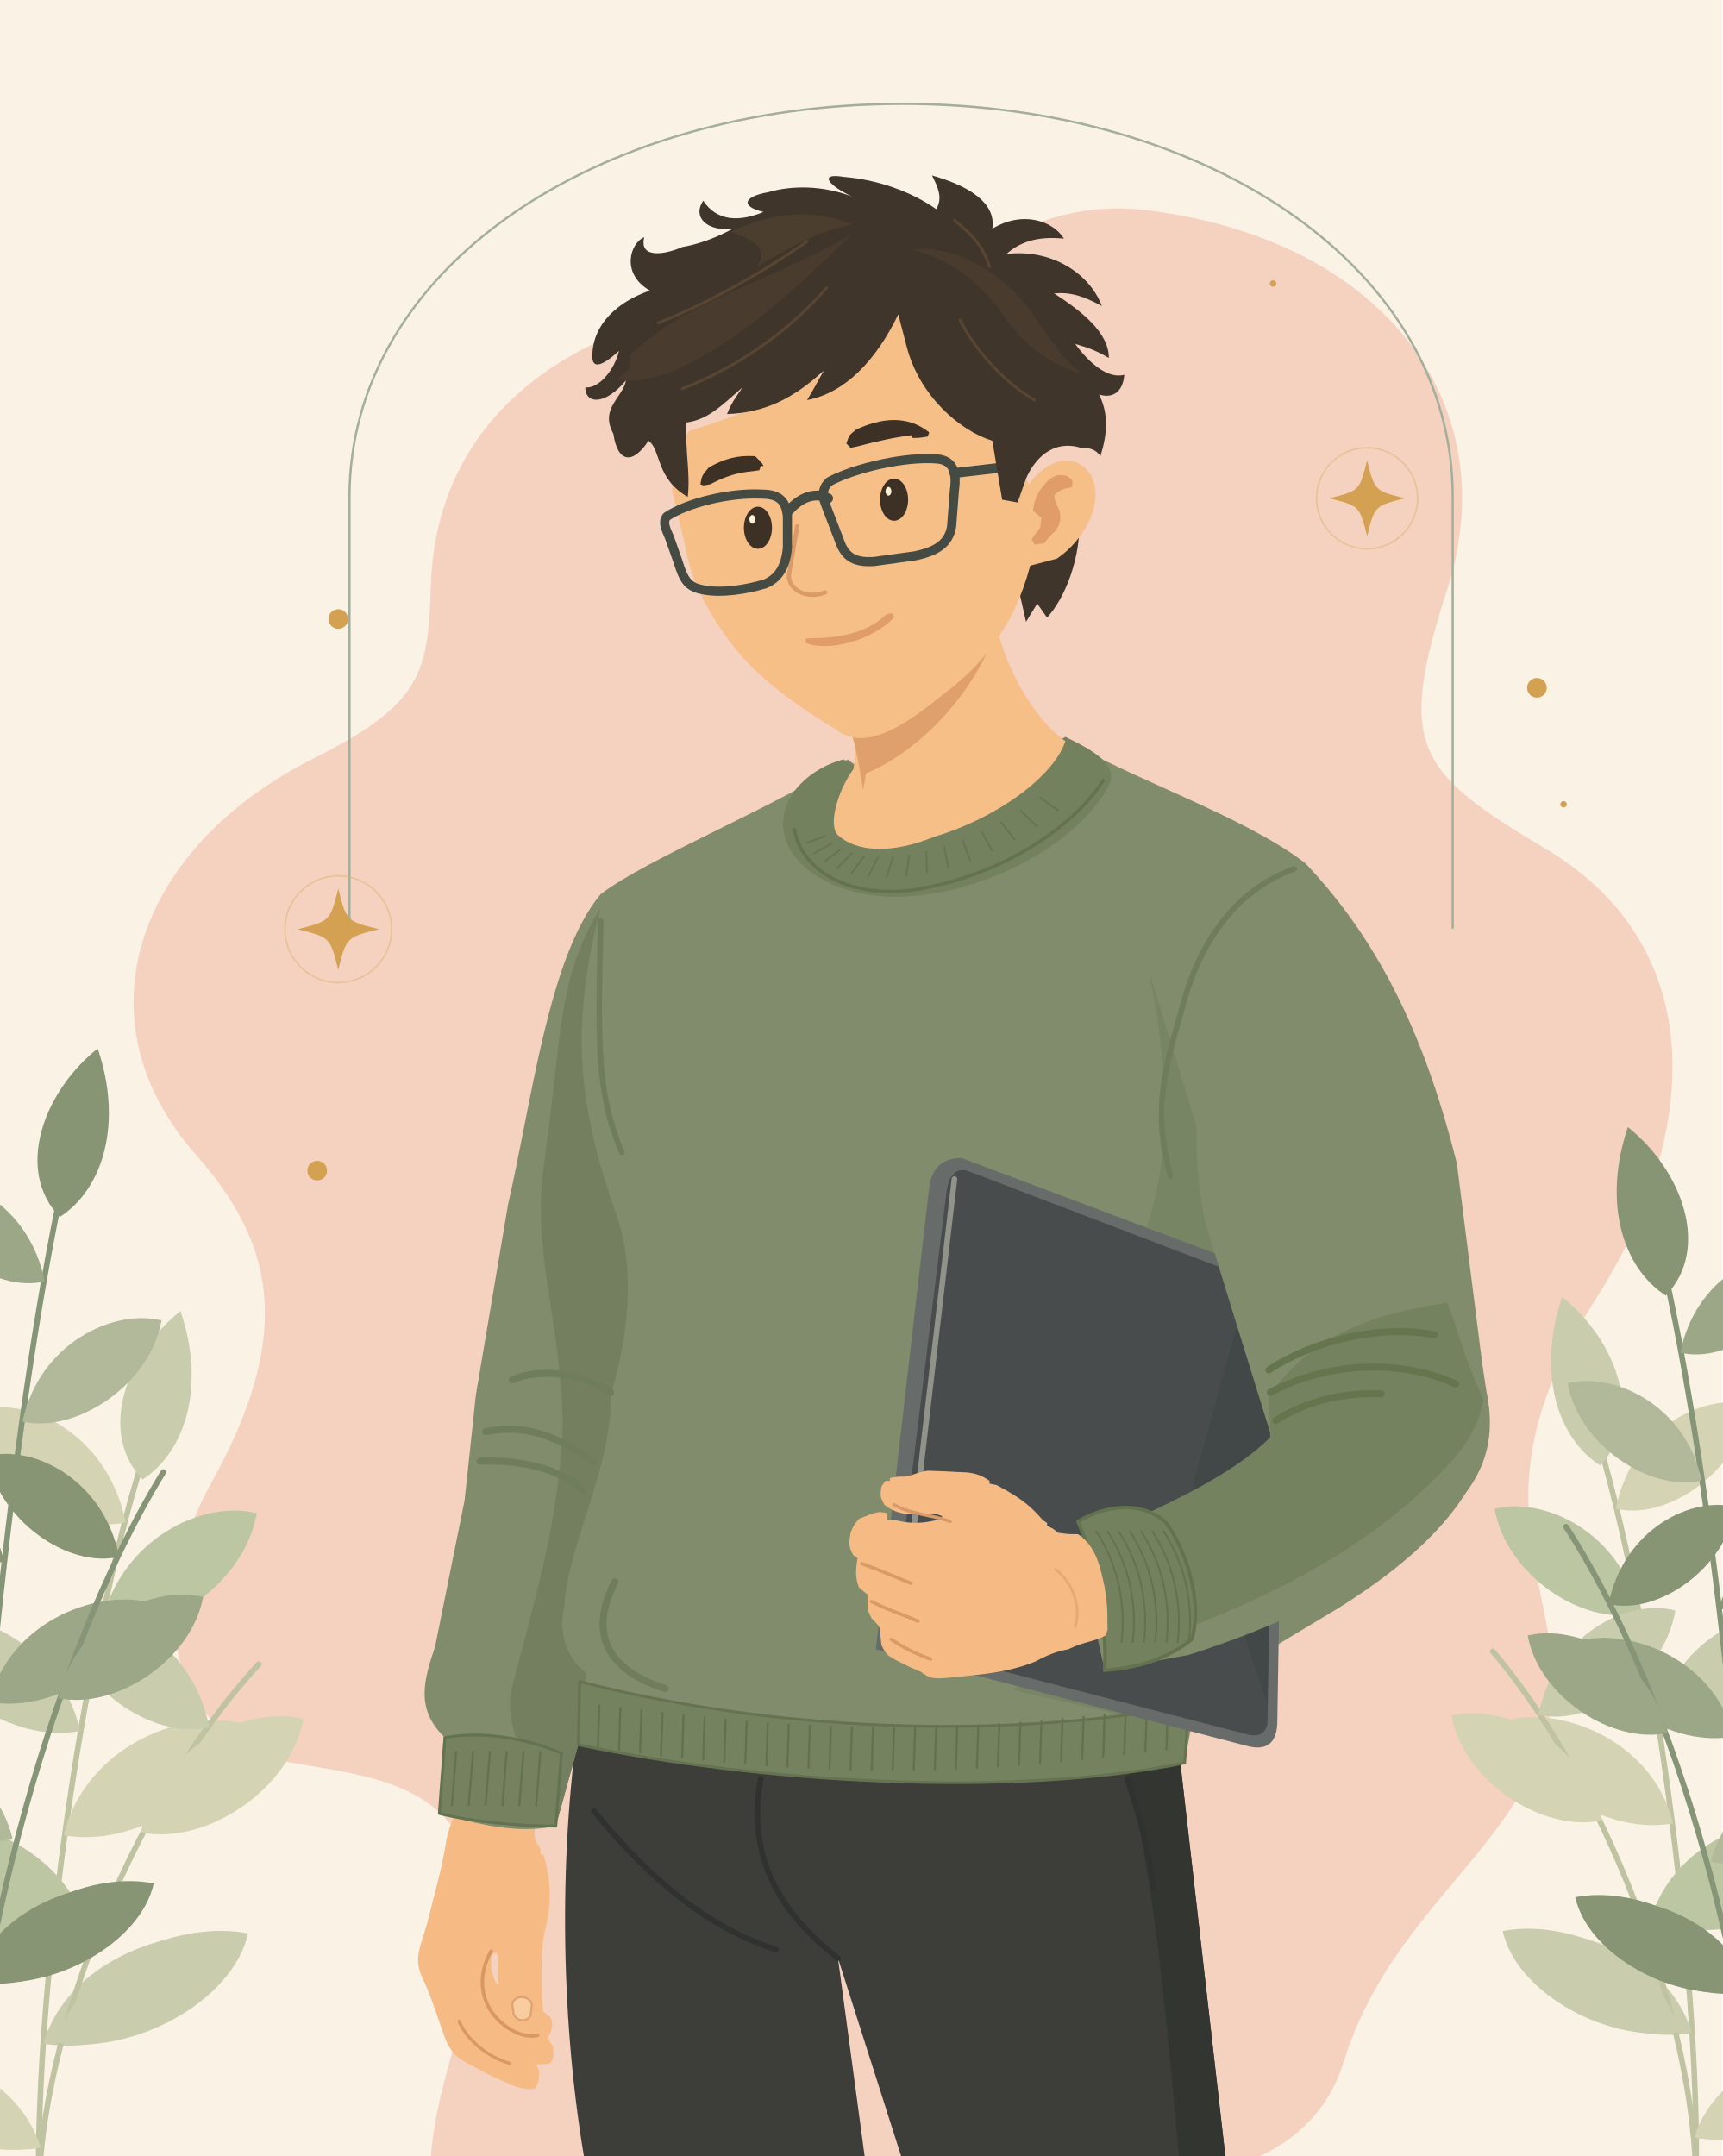
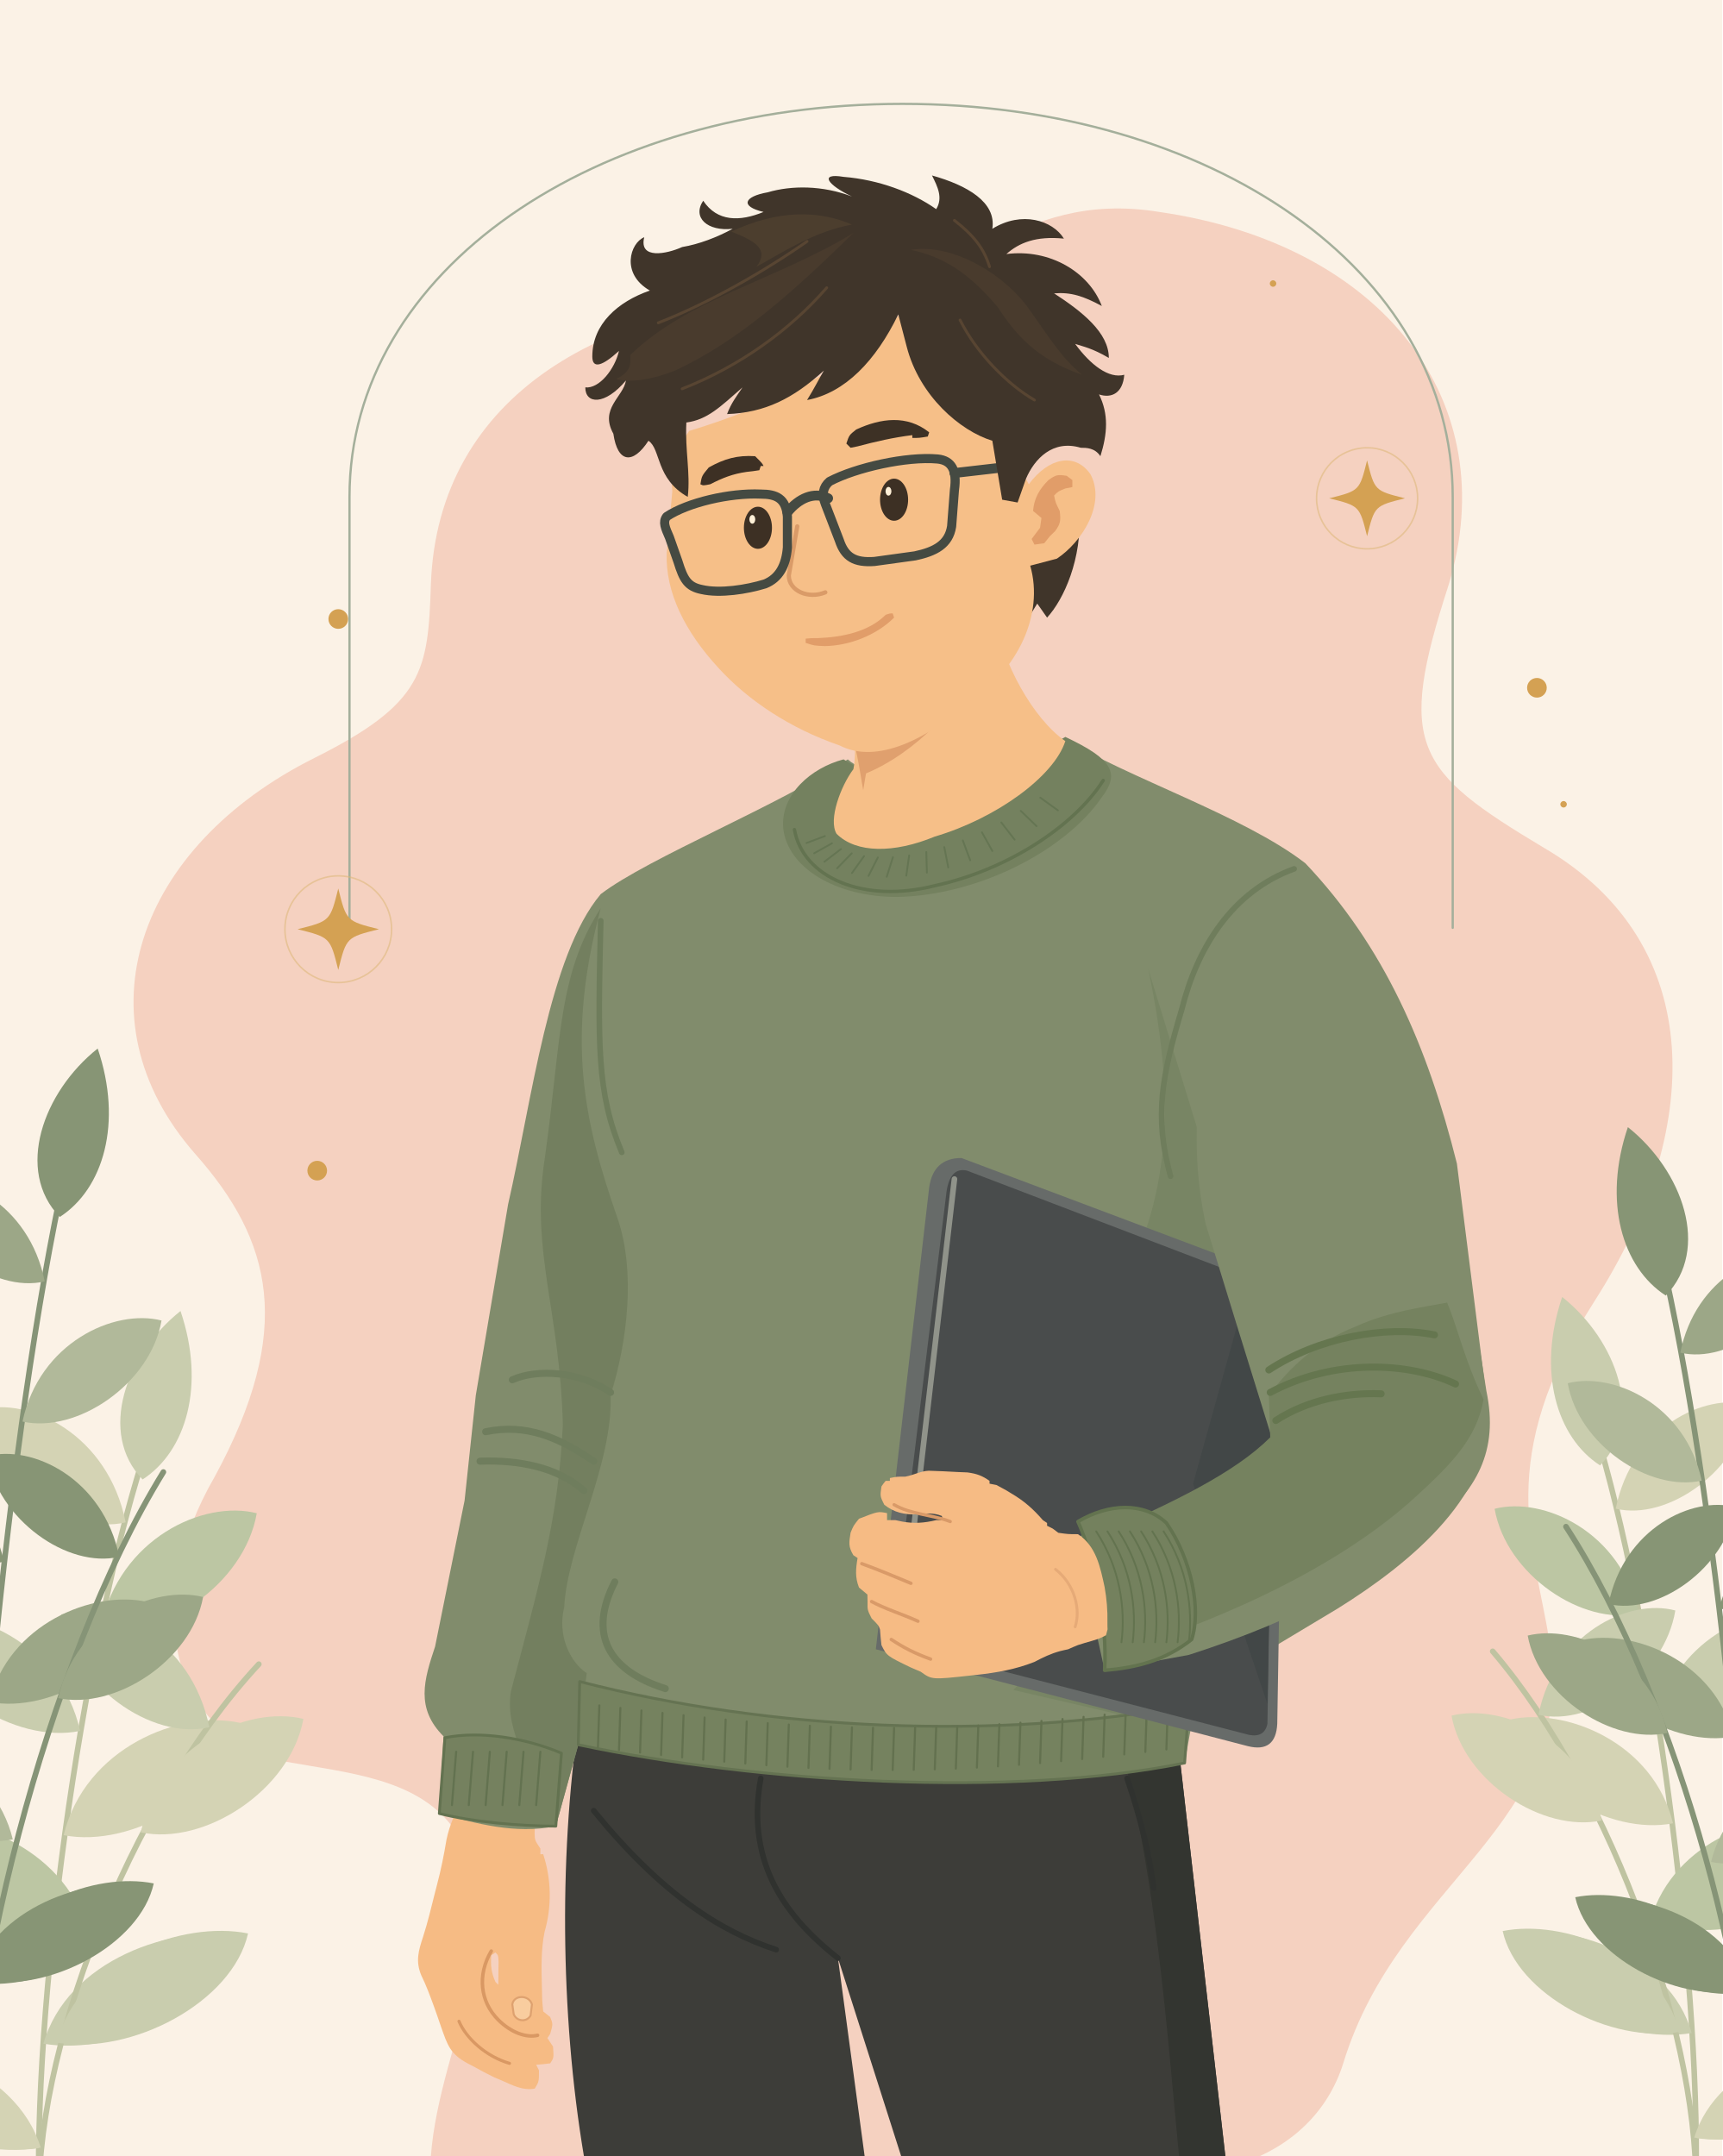
<svg xmlns="http://www.w3.org/2000/svg" width="1227" height="1536" viewBox="0 0 1227 1536" fill="none">
  <g transform="translate(0 0) rotate(0) scale(1.0 1.0) translate(0 0)" opacity="1.0">
    <path d="M0 0 L1227 0 L1227 1536 L0 1536 Z" fill="#FBF2E6" />
    <path d="M203 1255 C118 1234 102 1140 153 1052 C210 947 194 884 139 822 C54 725 98 603 224 540 C302 501 305 478 307 416 C312 281 432 213 585 211 C686 210 721 134 826 151 C985 174 1072 286 1032 417 C995 531 1008 549 1100 604 C1218 673 1213 807 1136 927 C1064 1040 1093 1100 1104 1170 C1124 1301 997 1339 957 1470 C935 1540 851 1568 761 1536 L307 1536 C313 1454 373 1362 322 1301 C296 1267 248 1263 203 1255 Z" fill="#F5D1C0" />
  </g>
  <g transform="translate(28 1560) rotate(0) scale(1.0 1.0) translate(-28 -1560)" opacity="1.0">
    <path d="M28 1575 C23 1430.0 57.44 1180.4 101.6 1040" fill="none" stroke="#BFC3A1" stroke-width="4" stroke-linecap="round" stroke-linejoin="round" />
    <path d="M28.24 1530.29 C10.49 1472.79 -69.4 1447.73 -119.7 1456.57 C-107.86 1503.01 -29.45 1539.13 28.24 1530.29 Z" fill="#D4D3B4" />
    <path d="M30.94 1456.0 C47.81 1396.35 123.72 1370.35 171.52 1379.53 C160.27 1427.7 85.77 1465.18 30.94 1456.0 Z" fill="#C9CDAE" />
    <path d="M36.65 1381.71 C20.67 1320.44 -51.27 1293.73 -96.56 1303.15 C-85.91 1352.65 -15.3 1391.14 36.65 1381.71 Z" fill="#BCC6A3" />
    <path d="M45.36 1307.43 C60.47 1245.05 128.43 1217.86 171.22 1227.46 C161.15 1277.84 94.45 1317.03 45.36 1307.43 Z" fill="#D4D3B4" />
    <path d="M57.08 1233.14 C42.86 1170.19 -21.13 1142.74 -61.42 1152.43 C-51.94 1203.28 10.87 1242.83 57.08 1233.14 Z" fill="#C9CDAE" />
    <path d="M71.8 1158.86 C85.14 1095.85 145.15 1068.38 182.94 1078.08 C174.04 1128.97 115.14 1168.55 71.8 1158.86 Z" fill="#BCC6A3" />
    <path d="M89.52 1084.57 C77.07 1022.04 21.03 994.78 -14.25 1004.4 C-5.95 1054.91 49.05 1094.19 89.52 1084.57 Z" fill="#D4D3B4" />
    <path d="M28 1575 C23 1466.4 90.56 1286.69 184.4 1185.6" fill="none" stroke="#BFC3A1" stroke-width="4" stroke-linecap="round" stroke-linejoin="round" />
    <path d="M29.0 1530.05 C11.39 1472.17 -67.86 1446.94 -117.76 1455.85 C-106.02 1502.59 -28.23 1538.95 29.0 1530.05 Z" fill="#D4D3B4" />
    <path d="M40.26 1455.17 C56.64 1394.54 130.32 1368.12 176.72 1377.44 C165.8 1426.41 93.48 1464.49 40.26 1455.17 Z" fill="#C9CDAE" />
    <path d="M64.03 1380.29 C48.9 1317.94 -19.22 1290.77 -62.12 1300.36 C-52.02 1350.71 14.84 1389.88 64.03 1380.29 Z" fill="#BCC6A3" />
    <path d="M100.32 1305.41 C114.22 1242.37 176.78 1214.9 216.17 1224.59 C206.9 1275.51 145.5 1315.11 100.32 1305.41 Z" fill="#D4D3B4" />
    <path d="M149.12 1230.53 C136.45 1167.83 79.46 1140.5 43.57 1150.15 C52.02 1200.79 107.95 1240.17 149.12 1230.53 Z" fill="#C9CDAE" />
  </g>
  <g transform="translate(101.6 1054) rotate(0) scale(1.0 1.0) translate(-101.6 -1054)" opacity="1.0">
    <path d="M101.6 1054 C69.6 1021 89.6 965 128.6 934 C146.6 987 132.6 1034 101.6 1054 Z" fill="#C9CDAE" />
  </g>
  <g transform="translate(1208 1553) rotate(0) scale(1.0 1.0) translate(-1208 -1553)" opacity="1.0">
    <path d="M1208 1568 C1213 1422.25 1180.8 1171.21 1140.0 1030" fill="none" stroke="#BFC3A1" stroke-width="4" stroke-linecap="round" stroke-linejoin="round" />
    <path d="M1207.78 1523.11 C1224.18 1469.99 1297.99 1446.84 1344.46 1455.01 C1333.52 1497.92 1261.08 1531.29 1207.78 1523.11 Z" fill="#D4D3B4" />
    <path d="M1205.28 1448.4 C1189.69 1393.29 1119.56 1369.27 1075.4 1377.75 C1085.79 1422.26 1154.63 1456.88 1205.28 1448.4 Z" fill="#C9CDAE" />
    <path d="M1200.01 1373.69 C1214.78 1317.07 1281.24 1292.39 1323.09 1301.1 C1313.24 1346.83 1248.01 1382.4 1200.01 1373.69 Z" fill="#BCC6A3" />
    <path d="M1191.96 1298.97 C1178.0 1241.34 1115.21 1216.22 1075.68 1225.08 C1084.98 1271.63 1146.61 1307.84 1191.96 1298.97 Z" fill="#D4D3B4" />
    <path d="M1181.13 1224.26 C1194.27 1166.09 1253.39 1140.74 1290.61 1149.69 C1281.85 1196.67 1223.83 1233.21 1181.13 1224.26 Z" fill="#C9CDAE" />
    <path d="M1167.53 1149.54 C1155.21 1091.33 1099.76 1065.95 1064.85 1074.91 C1073.07 1121.93 1127.49 1158.5 1167.53 1149.54 Z" fill="#BCC6A3" />
    <path d="M1151.16 1074.83 C1162.66 1017.05 1214.44 991.87 1247.04 1000.75 C1239.37 1047.42 1188.55 1083.72 1151.16 1074.83 Z" fill="#D4D3B4" />
    <path d="M1208 1568 C1213 1458.86 1150.2 1278.11 1063.5 1176.44" fill="none" stroke="#BFC3A1" stroke-width="4" stroke-linecap="round" stroke-linejoin="round" />
    <path d="M1207.08 1522.88 C1223.35 1469.4 1296.57 1446.09 1342.67 1454.32 C1331.82 1497.51 1259.96 1531.1 1207.08 1522.88 Z" fill="#D4D3B4" />
    <path d="M1196.67 1447.56 C1181.54 1391.55 1113.46 1367.14 1070.6 1375.75 C1080.68 1420.99 1147.5 1456.18 1196.67 1447.56 Z" fill="#C9CDAE" />
    <path d="M1174.71 1372.25 C1188.69 1314.65 1251.63 1289.54 1291.26 1298.4 C1281.94 1344.93 1220.16 1381.11 1174.71 1372.25 Z" fill="#BCC6A3" />
    <path d="M1141.18 1296.94 C1128.34 1238.7 1070.54 1213.31 1034.15 1222.27 C1042.71 1269.31 1099.44 1305.9 1141.18 1296.94 Z" fill="#D4D3B4" />
    <path d="M1096.1 1221.63 C1107.8 1163.7 1160.46 1138.45 1193.61 1147.36 C1185.81 1194.15 1134.13 1230.54 1096.1 1221.63 Z" fill="#C9CDAE" />
  </g>
  <g transform="translate(1140.0 1044) rotate(0) scale(1.0 1.0) translate(-1140.0 -1044)" opacity="1.0">
    <path d="M1140.0 1044 C1172.0 1011 1152.0 955 1113.0 924 C1095.0 977 1109.0 1024 1140.0 1044 Z" fill="#C9CDAE" />
  </g>
  <g transform="translate(0 0) rotate(0) scale(1.0 1.0) translate(0 0)" opacity="1.0">
    <path d="M414 1215 C536 1234 711 1249 839 1239 L873 1536 L642 1536 L597 1395 L616 1536 L416 1536 C399 1435 398 1315 414 1215 Z" fill="#3D3D39" />
    <path d="M799 1245 L839 1239 L873 1536 L840 1536 C831 1442 824 1342 799 1245 Z" fill="#333530" />
    <path d="M423 1290 C471 1349 513 1376 553 1389 M542 1267 C532 1323 555 1362 597 1395 M803 1267 C812 1293 819 1321 822 1345" fill="none" stroke="#30322F" stroke-width="4" stroke-linecap="round" stroke-linejoin="round" />
    <path d="M378 1298 C379 1299 380 1300 381 1301 C381 1302.6 381 1304.2 380.9 1305.8 C381 1311 381 1311 385 1317 C385 1318.3 385 1319.6 385 1321 C385.7 1321 386.3 1321 387 1321 C392.9 1338.8 393.2 1358.3 388 1376.3 C385.3 1389.3 385.8 1403.1 386.1 1416.3 C386.1 1417.1 386.1 1417.1 386.2 1421 C386.2 1425 386.6 1429 387 1433 C388.7 1434.3 390.3 1435.6 392 1437 C394 1442 394 1442 392 1449 C391.3 1450 390.7 1451 390 1452 C390.7 1453 390.7 1453 394 1458 C394.6 1466 394.6 1466 392 1470 C388.7 1470.4 385.3 1470.8 382 1471 C382.7 1472.3 383.3 1473.6 384 1475 C384 1483 384 1483 381 1488 C372.3 1489.6 364.8 1485.4 357 1482 C355.4 1481.3 353.9 1480.7 352.2 1480 C347 1477.5 342 1474.8 337 1472 C335.8 1471.4 334.6 1470.7 333.3 1470.1 C320.6 1463.3 318.8 1456.9 314.1 1443.6 C313.2 1441 312.4 1438.5 311.5 1436 C310.7 1433.7 309.8 1431.4 309 1429 C306.3 1421.6 303.6 1414.3 300.1 1407.2 C296 1397.2 298.1 1389.9 301.4 1379.9 C304.8 1369.4 307.3 1358.7 310 1348 C310.5 1346.2 310.9 1344.4 311.4 1342.6 C314.2 1332 316.3 1321.5 318.1 1310.7 C319.2 1305.2 320.9 1300.2 323 1295 C339.8 1289.6 361.6 1292.6 378 1298 Z M353 1391 C352 1391.7 351 1392.3 350 1393 C349.5 1400.1 350 1405.5 353 1412 C353.7 1412.7 354.3 1413.3 355 1414 C355.1 1410.5 355.1 1407.1 355.1 1403.6 C355.1 1401.7 355.2 1399.8 355.2 1397.8 C355 1393 355 1393 353 1391 Z " fill="#F6BB84" />
    <path d="M350 1390 C340 1407 342 1426 355 1439 C364 1448 375 1452 383 1450" fill="none" stroke="#D99863" stroke-width="2.5" stroke-linecap="round" stroke-linejoin="round" />
    <path d="M365 1428 C366 1421 377 1421 379 1428 L378 1436 C375 1441 368 1440 366 1435 Z" fill="#F9CD9F" stroke="#DEA16F" stroke-width="1.4" stroke-linecap="round" stroke-linejoin="round" />
    <path d="M327 1440 C332 1452 346 1465 363 1470" fill="none" stroke="#D99863" stroke-width="2.2" stroke-linecap="round" stroke-linejoin="round" />
    <path d="M604 541 C626 561 706 558 758 526 C803 554 886 581 930 615 C986 674 1017 745 1038 829 L1060 1003 C1066 1063 1006 1113 953 1146 L853 1206 L844 1256 C724 1281 538 1270 412 1243 L396 1301 C367 1307 339 1299 313 1292 L316 1237 C296 1217 302 1197 310 1173 L331 1069 L339 994 L362 858 C379 784 391 681 428 637 C462 611 557 573 604 541 Z" fill="#818C6C" />
    <path d="M428 647 C403 741 416 799 440 868 C453 906 447 956 435 994 C437 1043 404 1102 402 1145 C397 1165 406 1184 418 1192 L412 1243 L396 1301 L374 1299 C383 1252 359 1238 364 1205 C384 1129 398 1082 401 1015 C399 934 378 892 388 826 C400 742 397 695 428 647 Z" fill="#737F5F" />
    <path d="M818 690 C837 780 832 838 811 891 C797 938 808 1012 795 1081 C781 1147 746 1178 722 1204 L839 1231 L867 1139 L892 931 Z" fill="#788564" />
    <path d="M922 619 C878 635 853 675 842 719 C828 766 822 795 834 838 M428 656 C426 744 425 778 443 821" fill="none" stroke="#6F7D5C" stroke-width="4" stroke-linecap="round" stroke-linejoin="round" />
    <path d="M346 1020 C375 1014 398 1024 423 1041 M342 1041 C369 1040 397 1045 416 1062 M365 983 C383 975 413 977 435 992 M438 1127 C419 1164 433 1190 474 1203" fill="none" stroke="#6F7D5D" stroke-width="5" stroke-linecap="round" stroke-linejoin="round" />
    <path d="M413 1198 C549 1233 710 1240 847 1215 L844 1256 C721 1281 540 1270 412 1243 Z" fill="#75825F" stroke="#657352" stroke-width="2" stroke-linecap="round" stroke-linejoin="round" />
    <path d="M427 1215.0 L426 1245.0" fill="none" stroke="#63714F" stroke-width="1.5" stroke-linecap="round" stroke-linejoin="round" />
    <path d="M442 1216.81 L441 1246.81" fill="none" stroke="#63714F" stroke-width="1.5" stroke-linecap="round" stroke-linejoin="round" />
    <path d="M457 1218.59 L456 1248.59" fill="none" stroke="#63714F" stroke-width="1.5" stroke-linecap="round" stroke-linejoin="round" />
    <path d="M472 1220.33 L471 1250.33" fill="none" stroke="#63714F" stroke-width="1.5" stroke-linecap="round" stroke-linejoin="round" />
    <path d="M487 1222.0 L486 1252.0" fill="none" stroke="#63714F" stroke-width="1.5" stroke-linecap="round" stroke-linejoin="round" />
    <path d="M502 1223.59 L501 1253.59" fill="none" stroke="#63714F" stroke-width="1.5" stroke-linecap="round" stroke-linejoin="round" />
    <path d="M517 1225.06 L516 1255.06" fill="none" stroke="#63714F" stroke-width="1.5" stroke-linecap="round" stroke-linejoin="round" />
    <path d="M532 1226.4 L531 1256.4" fill="none" stroke="#63714F" stroke-width="1.5" stroke-linecap="round" stroke-linejoin="round" />
    <path d="M547 1227.59 L546 1257.59" fill="none" stroke="#63714F" stroke-width="1.5" stroke-linecap="round" stroke-linejoin="round" />
    <path d="M562 1228.63 L561 1258.63" fill="none" stroke="#63714F" stroke-width="1.5" stroke-linecap="round" stroke-linejoin="round" />
    <path d="M577 1229.49 L576 1259.49" fill="none" stroke="#63714F" stroke-width="1.5" stroke-linecap="round" stroke-linejoin="round" />
    <path d="M592 1230.16 L591 1260.16" fill="none" stroke="#63714F" stroke-width="1.5" stroke-linecap="round" stroke-linejoin="round" />
    <path d="M607 1230.64 L606 1260.64" fill="none" stroke="#63714F" stroke-width="1.5" stroke-linecap="round" stroke-linejoin="round" />
    <path d="M622 1230.92 L621 1260.92" fill="none" stroke="#63714F" stroke-width="1.5" stroke-linecap="round" stroke-linejoin="round" />
    <path d="M637 1231.0 L636 1261.0" fill="none" stroke="#63714F" stroke-width="1.5" stroke-linecap="round" stroke-linejoin="round" />
    <path d="M652 1230.87 L651 1260.87" fill="none" stroke="#63714F" stroke-width="1.5" stroke-linecap="round" stroke-linejoin="round" />
    <path d="M667 1230.54 L666 1260.54" fill="none" stroke="#63714F" stroke-width="1.5" stroke-linecap="round" stroke-linejoin="round" />
    <path d="M682 1230.0 L681 1260.0" fill="none" stroke="#63714F" stroke-width="1.5" stroke-linecap="round" stroke-linejoin="round" />
    <path d="M697 1229.28 L696 1259.28" fill="none" stroke="#63714F" stroke-width="1.5" stroke-linecap="round" stroke-linejoin="round" />
    <path d="M712 1228.37 L711 1258.37" fill="none" stroke="#63714F" stroke-width="1.5" stroke-linecap="round" stroke-linejoin="round" />
    <path d="M727 1227.29 L726 1257.29" fill="none" stroke="#63714F" stroke-width="1.5" stroke-linecap="round" stroke-linejoin="round" />
    <path d="M742 1226.05 L741 1256.05" fill="none" stroke="#63714F" stroke-width="1.5" stroke-linecap="round" stroke-linejoin="round" />
    <path d="M757 1224.68 L756 1254.68" fill="none" stroke="#63714F" stroke-width="1.5" stroke-linecap="round" stroke-linejoin="round" />
    <path d="M772 1223.17 L771 1253.17" fill="none" stroke="#63714F" stroke-width="1.5" stroke-linecap="round" stroke-linejoin="round" />
    <path d="M787 1221.57 L786 1251.57" fill="none" stroke="#63714F" stroke-width="1.5" stroke-linecap="round" stroke-linejoin="round" />
    <path d="M802 1219.88 L801 1249.88" fill="none" stroke="#63714F" stroke-width="1.5" stroke-linecap="round" stroke-linejoin="round" />
    <path d="M817 1218.12 L816 1248.12" fill="none" stroke="#63714F" stroke-width="1.5" stroke-linecap="round" stroke-linejoin="round" />
    <path d="M832 1216.33 L831 1246.33" fill="none" stroke="#63714F" stroke-width="1.5" stroke-linecap="round" stroke-linejoin="round" />
    <path d="M317 1238 C342 1233 374 1238 400 1249 L396 1301 C370 1301 337 1298 313 1292 Z" fill="#75815F" stroke="#637250" stroke-width="2" stroke-linecap="round" stroke-linejoin="round" />
    <path d="M325 1248 L322 1286" fill="none" stroke="#637250" stroke-width="1.5" stroke-linecap="round" stroke-linejoin="round" />
    <path d="M337 1248 L334 1286" fill="none" stroke="#637250" stroke-width="1.5" stroke-linecap="round" stroke-linejoin="round" />
    <path d="M349 1248 L346 1286" fill="none" stroke="#637250" stroke-width="1.5" stroke-linecap="round" stroke-linejoin="round" />
    <path d="M361 1248 L358 1286" fill="none" stroke="#637250" stroke-width="1.5" stroke-linecap="round" stroke-linejoin="round" />
    <path d="M373 1248 L370 1286" fill="none" stroke="#637250" stroke-width="1.5" stroke-linecap="round" stroke-linejoin="round" />
    <path d="M385 1248 L382 1286" fill="none" stroke="#637250" stroke-width="1.5" stroke-linecap="round" stroke-linejoin="round" />
    <path d="M601 541 C578 547 556 566 558 590 C561 618 595 639 639 639 C697 638 759 606 785 568 C798 551 793 541 759 525 C719 549 647 571 601 541 Z" fill="#74815F" />
    <path d="M566 591 C572 625 615 644 666 631 C717 620 765 589 786 556" fill="none" stroke="#637350" stroke-width="2.4" stroke-linecap="round" stroke-linejoin="round" />
    <path d="M587.72 595.65 L574.59 600.58" fill="none" stroke="#657553" stroke-width="1.3" stroke-linecap="round" stroke-linejoin="round" />
    <path d="M592.74 600.78 L580.05 607.89" fill="none" stroke="#657553" stroke-width="1.3" stroke-linecap="round" stroke-linejoin="round" />
    <path d="M599.13 604.89 L587.38 613.91" fill="none" stroke="#657553" stroke-width="1.3" stroke-linecap="round" stroke-linejoin="round" />
    <path d="M606.79 607.95 L596.41 618.62" fill="none" stroke="#657553" stroke-width="1.3" stroke-linecap="round" stroke-linejoin="round" />
    <path d="M615.6 609.94 L606.95 621.98" fill="none" stroke="#657553" stroke-width="1.3" stroke-linecap="round" stroke-linejoin="round" />
    <path d="M625.43 610.86 L618.8 623.99" fill="none" stroke="#657553" stroke-width="1.3" stroke-linecap="round" stroke-linejoin="round" />
    <path d="M636.18 610.69 L631.77 624.62" fill="none" stroke="#657553" stroke-width="1.3" stroke-linecap="round" stroke-linejoin="round" />
    <path d="M647.73 609.42 L645.7 623.84" fill="none" stroke="#657553" stroke-width="1.3" stroke-linecap="round" stroke-linejoin="round" />
    <path d="M659.95 607.02 L660.37 621.65" fill="none" stroke="#657553" stroke-width="1.3" stroke-linecap="round" stroke-linejoin="round" />
    <path d="M672.75 603.49 L675.61 618.0" fill="none" stroke="#657553" stroke-width="1.3" stroke-linecap="round" stroke-linejoin="round" />
    <path d="M685.99 598.81 L691.23 612.89" fill="none" stroke="#657553" stroke-width="1.3" stroke-linecap="round" stroke-linejoin="round" />
    <path d="M699.57 592.96 L707.04 606.29" fill="none" stroke="#657553" stroke-width="1.3" stroke-linecap="round" stroke-linejoin="round" />
    <path d="M713.37 585.93 L722.86 598.18" fill="none" stroke="#657553" stroke-width="1.3" stroke-linecap="round" stroke-linejoin="round" />
    <path d="M727.26 577.7 L738.49 588.54" fill="none" stroke="#657553" stroke-width="1.3" stroke-linecap="round" stroke-linejoin="round" />
    <path d="M741.15 568.27 L753.75 577.34" fill="none" stroke="#657553" stroke-width="1.3" stroke-linecap="round" stroke-linejoin="round" />
    <path d="M685 825 L903 907 Q916 911 915 926 L910 1228 Q909 1249 889 1244 L624 1175 L662 846 Q665 825 685 825 Z" fill="#676B69" />
    <path d="M689 834 L901 915 Q909 918 908 931 L903 1228 Q901 1238 890 1236 L635 1170 L674 852 Q676 831 689 834 Z" fill="#494C4C" />
    <path d="M889 917 L850 1057 L903 1214 L908 931 Z" fill="#424747" />
    <path d="M680 840 L642 1166" fill="none" stroke="#90938A" stroke-width="4" stroke-linecap="round" stroke-linejoin="round" />
    <path d="M925 623 C984 674 1010 751 1035 838 L1059 991 C1068 1034 1052 1062 1019 1089 C979 1123 928 1153 847 1179 L787 1190 L766 1095 C822 1083 864 1063 906 1024 C887 963 874 921 859 872 C848 822 851 764 869 706 C883 663 902 636 925 623 Z" fill="#818C6C" />
    <path d="M1031 928 C1016 931 990 934 966 945 C938 956 919 974 904 994 L905 1024 C880 1049 837 1070 782 1094 L797 1177 C882 1150 959 1112 1009 1066 C1034 1043 1052 1025 1057 997 C1043 968 1039 947 1031 928 Z" fill="#75825F" />
    <path d="M904 976 C939 953 987 944 1022 951 M905 992 C950 968 1003 970 1037 986 M909 1012 C932 997 960 992 984 993" fill="none" stroke="#65764F" stroke-width="5" stroke-linecap="round" stroke-linejoin="round" />
    <path d="M768 1084 C790 1071 815 1070 831 1085 C849 1111 856 1147 849 1168 C830 1183 810 1188 787 1190 C789 1154 780 1111 768 1084 Z" fill="#74815E" stroke="#63734F" stroke-width="2.5" stroke-linecap="round" stroke-linejoin="round" />
    <path d="M781 1091 C798 1117 802 1146 799 1170" fill="none" stroke="#63734F" stroke-width="1.3" stroke-linecap="round" stroke-linejoin="round" />
    <path d="M789 1091 C806 1117 810 1146 807 1170" fill="none" stroke="#63734F" stroke-width="1.3" stroke-linecap="round" stroke-linejoin="round" />
    <path d="M797 1091 C814 1117 818 1146 815 1170" fill="none" stroke="#63734F" stroke-width="1.3" stroke-linecap="round" stroke-linejoin="round" />
    <path d="M805 1091 C822 1117 826 1146 823 1170" fill="none" stroke="#63734F" stroke-width="1.3" stroke-linecap="round" stroke-linejoin="round" />
    <path d="M813 1091 C830 1117 834 1146 831 1170" fill="none" stroke="#63734F" stroke-width="1.3" stroke-linecap="round" stroke-linejoin="round" />
    <path d="M821 1091 C838 1117 842 1146 839 1170" fill="none" stroke="#63734F" stroke-width="1.3" stroke-linecap="round" stroke-linejoin="round" />
    <path d="M829 1091 C846 1117 850 1146 847 1170" fill="none" stroke="#63734F" stroke-width="1.3" stroke-linecap="round" stroke-linejoin="round" />
    <path d="M661.7 1047.8 C668.5 1048 675.3 1048.3 682.1 1048.7 C684.5 1048.8 686.9 1048.9 689.3 1049 C695.8 1049.9 699.6 1051.2 705 1055 C705 1055.6 705 1056.3 705 1057 C706.6 1057.3 708.3 1057.6 710 1058 C712.3 1059.2 714.7 1060.5 717 1061.8 C718.2 1062.5 719.4 1063.2 720.6 1064 C729.6 1069.3 736.1 1075 743 1083 C743.9 1083.6 744.9 1084.3 746 1085 C746 1085.6 746 1086.3 746 1087 C747.3 1087.6 748.6 1088.3 750 1089 C751.3 1090 752.6 1090.9 754 1092 C761 1093 761 1093 768 1093 C781 1101.5 783.9 1116.4 787 1130.7 C788.5 1139.1 789.2 1147.4 789 1156 C789 1157.6 789 1159.2 789.1 1160.8 C788.9 1161.5 788.9 1161.5 788 1165 C783.5 1167.3 783.5 1167.3 778 1169 C776.2 1169.5 774.5 1170 772.8 1170.5 C771.2 1171 769.6 1171.5 768 1172 C765.6 1173 763.3 1173.9 761 1175 C759.1 1175.4 757.2 1175.8 755.3 1176.3 C748.6 1178.1 743.1 1180.8 737 1184 C723.6 1189.3 710.4 1191.6 696.1 1193.2 C695.4 1193.2 695.4 1193.2 691.5 1193.7 C663.9 1196.7 663.9 1196.7 656 1191 C653.6 1190 651.3 1189 649 1188 C631.8 1179.7 631.8 1179.7 628 1172 C627.6 1168.3 627.2 1164.6 627 1161 C626 1158 626 1158 621 1153 C618 1147 618 1147 618.1 1141.4 C618.1 1139.6 618 1137.8 618 1136 C616 1134.3 614 1132.7 612 1131 C609.1 1123.7 609.7 1117.6 611 1110 C610 1109.3 609 1108.6 608 1108 C604.3 1101.8 604.9 1099 606 1092 C608 1087 608 1087 612 1082 C625.6 1076.7 625.6 1076.7 632 1078 C632 1079.6 632 1081.3 632 1083 C633.9 1083 635.9 1083 638 1083 C639.5 1083.3 641.1 1083.6 642.7 1084 C651.3 1085.6 658.5 1085 667 1083 C668.6 1083 670.3 1083 672 1083 C671.6 1082 671.3 1081 671 1080 C664.8 1077.5 660 1078.4 653.5 1078.9 C644.4 1079.1 637.1 1077.7 630 1072 C627 1066 627 1066 628 1059 C628.9 1057.6 629.9 1056.3 631 1055 C631.9 1055 632.9 1055 634 1055 C634 1054.3 634 1053.6 634 1053 C639 1052 639 1052 645 1052 C651.1 1050.9 655.9 1048 661.7 1047.8 Z " fill="#F6BB84" />
    <path d="M637 1072 C649 1079 664 1079 677 1084" fill="none" stroke="#D99A68" stroke-width="2.3" stroke-linecap="round" stroke-linejoin="round" />
    <path d="M614 1114 C625 1118 637 1123 649 1128 M621 1141 C630 1146 643 1150 654 1155 M635 1168 C644 1174 652 1178 663 1182" fill="none" stroke="#D99A68" stroke-width="2.4" stroke-linecap="round" stroke-linejoin="round" />
    <path d="M752 1118 C766 1129 770 1147 766 1159" fill="none" stroke="#E6AA77" stroke-width="2" stroke-linecap="round" stroke-linejoin="round" />
    <path d="M724 374 L769 365 C771 398 758 427 746 440 L739 430 L731 443 L724 412 Z" fill="#40352A" />
    <path d="M600 493 L709 440 C714 472 736 512 759 528 C751 553 710 583 666 596 C637 608 610 608 596 594 C590 584 599 560 608 548 C611 533 608 514 600 493 Z" fill="#F6BF88" />
    <path d="M604 515 C637 512 678 482 705 461 C687 502 651 537 617 551 L615 563 C612 546 610 530 604 515 Z" fill="#E0A06E" />
-     <path d="M491 307 C541 292 608 263 642 223 C649 260 678 287 708 299 L733 345 C747 326 766 322 777 338 C788 359 771 386 753 398 L734 403 C722 448 699 475 669 497 C642 519 615 535 596 520 C568 503 541 484 523 461 C503 435 492 413 488 388 L479 350 C477 331 484 317 491 307 Z" fill="#F6BF88" />
+     <path d="M491 307 C541 292 608 263 642 223 C649 260 678 287 708 299 L733 345 C747 326 766 322 777 338 C788 359 771 386 753 398 L734 403 C744 438 725 477 691 500 C661 526 625 545 598 531 C563 519 533 499 512 476 C488 450 474 422 475 394 L479 350 C477 331 484 317 491 307 Z" fill="#F6BF88" />
    <path d="M760 339 C761.3 340 762.6 341 764 342 C764 343.7 764 345.3 764 347 C762.4 347.3 760.7 347.7 759 348 C754 350 754 350 751 353 C752 358 752 358 755 364 C755.8 370.5 755.7 373 751.8 378.3 C750.5 379.5 749.3 380.7 748 382 C747.3 382.8 747.3 382.8 744 387 C742.8 387.2 742.8 387.2 737 388 C736.3 386.7 735.7 385.4 735 384 C737 381.3 739 378.7 741 376 C741.3 373.7 741.7 371.4 742 369 C740 367.3 738 365.7 736 364 C736.8 354.8 740.6 348.4 747 342 C752.3 338.3 753.3 337.9 760 339 Z " fill="#E19D69" />
    <path d="M662 308 C661.7 309 661.3 310 661 311 C655 312 655 312 650 312 C650 311.3 650 310.7 650 310 C636.8 311.6 623.8 314.6 611 318 C609.3 318.3 607.7 318.7 606 319 C605 318 604 317 603 316 C605 310 605 310 610 306 C627.6 297.9 646.2 295.4 662 308 Z " fill="#3D3125" />
    <path d="M538 325 C543 330 543 330 544 332 C543.3 332 542.7 332 542 332 C541.7 333 541.3 334 541 335 C538 335.5 534.9 335.9 531.9 336.2 C522 337.6 514.8 340.5 506 345 C501 346 501 346 499 345 C500 339 500 339 505 333 C516.2 326.8 525.2 324.2 538 325 Z " fill="#3D3024" />
    <path d="M636 437 C636.2 437.5 636.2 437.5 637 440 C624.5 452.5 605.3 460 587.7 460.3 C580 460 580 460 574 458 C574 457 574 456 574 455 C577.8 454.6 577.8 454.6 583 454.6 C599.9 453.9 618.7 450.3 631 438 C634 437 634 437 636 437 Z " fill="#E19D69" />
    <path d="M568 375 L562 410 C562 421 576 427 588 422" fill="none" stroke="#DA9B68" stroke-width="3" stroke-linecap="round" stroke-linejoin="round" />
    <path d="M550 376 C550 384.28 545.52 391 540 391 C534.48 391 530 384.28 530 376 C530 367.72 534.48 361 540 361 C545.52 361 550 367.72 550 376 Z" fill="#3D3024" />
    <path d="M647 356 C647 364.28 642.52 371 637 371 C631.48 371 627 364.28 627 356 C627 347.72 631.48 341 637 341 C642.52 341 647 347.72 647 356 Z" fill="#3D3024" />
    <path d="M538.1 370 C538.1 371.71 537.16 373.1 536 373.1 C534.84 373.1 533.9 371.71 533.9 370 C533.9 368.29 534.84 366.9 536 366.9 C537.16 366.9 538.1 368.29 538.1 370 Z" fill="#FFF0D8" />
    <path d="M635.1 350 C635.1 351.71 634.16 353.1 633 353.1 C631.84 353.1 630.9 351.71 630.9 350 C630.9 348.29 631.84 346.9 633 346.9 C634.16 346.9 635.1 348.29 635.1 350 Z" fill="#FFF0D8" />
    <path d="M561 365 C569 355 580 350 590 355 M680 337 L732 331" fill="none" stroke="#454A42" stroke-width="7" stroke-linecap="round" stroke-linejoin="round" />
    <path d="M475 368 C490 358 520 351 542 352 C553 352 560 355 561 368 L561 390 C560 403 555 412 545 416 C532 420 513 423 500 420 C490 418 487 413 483 400 L477 383 C474 376 472 372 475 368 Z" fill="none" stroke="#454A42" stroke-width="6.5" stroke-linecap="round" stroke-linejoin="round" />
    <path d="M591 343 C610 333 646 325 668 327 C678 328 682 335 680 349 L678 375 C676 388 666 393 652 396 L623 400 C609 401 602 397 598 385 L588 359 Q584 349 591 343 Z" fill="none" stroke="#454A42" stroke-width="6.5" stroke-linecap="round" stroke-linejoin="round" />
    <path d="M490 354 C467 341 471 320 462 314 C451 331 440 330 437 309 C427 291 444 283 446 271 C431 289 417 288 417 276 C427 277 438 263 441 250 C429 261 422 263 422 254 C422 231 440 215 463 207 C442 195 449 173 459 169 C455 185 475 181 486 176 C498 174 511 169 522 163 C504 165 493 155 501 143 C511 158 527 158 544 151 C527 147 530 140 547 137 C564 132 586 132 607 140 C590 132 583 123 601 126 C626 128 650 137 667 149 C672 141 668 133 664 125 C689 132 710 144 707 163 C728 150 750 157 758 170 C738 168 726 173 717 181 C748 177 776 194 785 218 C772 211 763 208 751 209 C771 222 790 237 790 255 C778 248 772 247 766 245 C777 260 790 270 801 267 C800 280 792 284 783 281 C790 295 789 309 784 325 C780 319 774 319 770 319 C750 313 737 327 731 341 L725 358 L714 356 L707 314 C684 307 655 282 646 247 L640 224 C624 257 602 280 575 285 C580 277 584 269 587 264 C565 284 545 294 518 295 C521 287 525 282 529 276 C513 290 504 299 489 301 C488 321 492 337 490 354 Z" fill="#40352A" />
    <path d="M449 253 C490 213 552 200 608 166 C564 209 526 243 481 264 C466 270 450 273 439 270 C447 266 450 262 449 253 Z" fill="#493B2D" />
    <path d="M521 165 C555 149 584 150 607 160 C580 165 559 179 539 190 C548 178 539 172 521 165 Z" fill="#4C3E2E" />
    <path d="M649 178 C680 173 717 197 733 220 C746 238 756 255 771 267 C739 256 724 239 711 219 C690 194 672 183 649 178 Z" fill="#493B2D" />
    <path d="M469 230 C505 216 545 193 575 172 M486 277 C527 261 563 235 589 205 M680 157 C694 168 701 177 705 190 M737 285 C718 274 696 252 684 228" fill="none" stroke="#584532" stroke-width="2" stroke-linecap="round" stroke-linejoin="round" />
  </g>
  <g transform="translate(-23 1552) rotate(0) scale(1.0 1.0) translate(23 -1552)" opacity="1.0">
    <path d="M-23 1567 C-28 1377.25 3.24 1041.73 42.6 853" fill="none" stroke="#869477" stroke-width="4" stroke-linecap="round" stroke-linejoin="round" />
    <path d="M-22.79 1512.06 C-38.61 1460.81 -109.81 1438.47 -154.64 1446.36 C-144.09 1487.75 -74.21 1519.94 -22.79 1512.06 Z" fill="#9CA787" />
    <path d="M-20.38 1412.2 C-5.34 1359.03 62.32 1335.86 104.92 1344.04 C94.9 1386.98 28.49 1420.38 -20.38 1412.2 Z" fill="#879575" />
    <path d="M-15.29 1312.34 C-29.54 1257.73 -93.65 1233.92 -134.02 1242.32 C-124.53 1286.44 -61.6 1320.75 -15.29 1312.34 Z" fill="#B1B99A" />
    <path d="M-7.52 1212.49 C5.94 1156.89 66.51 1132.65 104.65 1141.21 C95.68 1186.11 36.22 1221.04 -7.52 1212.49 Z" fill="#9CA787" />
    <path d="M2.92 1112.63 C-9.76 1056.52 -66.79 1032.06 -102.7 1040.69 C-94.25 1086.01 -38.27 1121.26 2.92 1112.63 Z" fill="#879575" />
    <path d="M16.04 1012.77 C27.93 956.61 81.42 932.13 115.09 940.77 C107.17 986.13 54.67 1021.41 16.04 1012.77 Z" fill="#B1B99A" />
    <path d="M31.84 912.91 C20.74 857.18 -29.21 832.88 -60.66 841.45 C-53.26 886.47 -4.24 921.49 31.84 912.91 Z" fill="#9CA787" />
    <path d="M-23 1567 C-28 1426.18 32.76 1184.61 116.4 1048.72" fill="none" stroke="#869477" stroke-width="4" stroke-linecap="round" stroke-linejoin="round" />
    <path d="M-22.11 1511.74 C-37.8 1460.15 -108.44 1437.67 -152.91 1445.6 C-142.45 1487.27 -73.12 1519.67 -22.11 1511.74 Z" fill="#9CA787" />
    <path d="M-12.07 1411.08 C2.52 1357.05 68.2 1333.49 109.55 1341.81 C99.82 1385.45 35.36 1419.39 -12.07 1411.08 Z" fill="#879575" />
    <path d="M9.12 1310.43 C-4.37 1254.86 -65.09 1230.64 -103.32 1239.18 C-94.33 1284.07 -34.73 1318.97 9.12 1310.43 Z" fill="#B1B99A" />
    <path d="M41.46 1209.77 C53.85 1153.59 109.61 1129.1 144.71 1137.74 C136.45 1183.12 81.73 1218.41 41.46 1209.77 Z" fill="#9CA787" />
    <path d="M84.95 1109.11 C73.66 1053.23 22.86 1028.87 -9.12 1037.47 C-1.59 1082.61 48.26 1117.71 84.95 1109.11 Z" fill="#879575" />
  </g>
  <g transform="translate(42.6 867) rotate(0) scale(1.0 1.0) translate(-42.6 -867)" opacity="1.0">
    <path d="M42.6 867 C10.6 834 30.6 778 69.6 747 C87.6 800 73.6 847 42.6 867 Z" fill="#879575" />
  </g>
  <g transform="translate(1250 1547) rotate(0) scale(1.0 1.0) translate(-1250 -1547)" opacity="1.0">
    <path d="M1250 1562 C1255 1387.5 1224.72 1081.26 1186.8 909" fill="none" stroke="#869477" stroke-width="4" stroke-linecap="round" stroke-linejoin="round" />
    <path d="M1249.79 1510.54 C1265.04 1461.17 1333.63 1439.65 1376.83 1447.24 C1366.66 1487.12 1299.34 1518.14 1249.79 1510.54 Z" fill="#9CA787" />
    <path d="M1247.47 1419.4 C1232.99 1368.18 1167.8 1345.85 1126.76 1353.73 C1136.42 1395.1 1200.39 1427.28 1247.47 1419.4 Z" fill="#879575" />
    <path d="M1242.57 1328.26 C1256.3 1275.64 1318.07 1252.7 1356.96 1260.8 C1347.81 1303.3 1287.18 1336.35 1242.57 1328.26 Z" fill="#B1B99A" />
    <path d="M1235.09 1237.11 C1222.12 1183.55 1163.76 1160.2 1127.02 1168.44 C1135.66 1211.71 1192.94 1245.35 1235.09 1237.11 Z" fill="#9CA787" />
    <path d="M1225.03 1145.97 C1237.24 1091.91 1292.19 1068.35 1326.78 1076.66 C1318.64 1120.33 1264.71 1154.29 1225.03 1145.97 Z" fill="#879575" />
    <path d="M1212.39 1054.83 C1200.94 1000.72 1149.4 977.14 1116.96 985.46 C1124.59 1029.16 1175.17 1063.15 1212.39 1054.83 Z" fill="#B1B99A" />
    <path d="M1197.17 963.69 C1207.86 909.99 1255.98 886.58 1286.28 894.84 C1279.15 938.21 1231.92 971.95 1197.17 963.69 Z" fill="#9CA787" />
    <path d="M1250 1562 C1255 1432.16 1196.28 1211.67 1115.7 1087.64" fill="none" stroke="#869477" stroke-width="4" stroke-linecap="round" stroke-linejoin="round" />
    <path d="M1249.14 1510.25 C1264.26 1460.55 1332.31 1438.89 1375.16 1446.54 C1365.08 1486.68 1298.29 1517.9 1249.14 1510.25 Z" fill="#9CA787" />
    <path d="M1239.47 1418.38 C1225.41 1366.32 1162.14 1343.63 1122.3 1351.64 C1131.67 1393.68 1193.77 1426.39 1239.47 1418.38 Z" fill="#879575" />
    <path d="M1219.06 1326.51 C1232.06 1272.97 1290.55 1249.64 1327.38 1257.87 C1318.72 1301.11 1261.3 1334.74 1219.06 1326.51 Z" fill="#B1B99A" />
    <path d="M1187.9 1234.64 C1175.96 1180.51 1122.24 1156.91 1088.42 1165.24 C1096.38 1208.96 1149.1 1242.96 1187.9 1234.64 Z" fill="#9CA787" />
    <path d="M1146.0 1142.76 C1156.87 1088.93 1205.81 1065.46 1236.63 1073.74 C1229.38 1117.22 1181.34 1151.05 1146.0 1142.76 Z" fill="#879575" />
  </g>
  <g transform="translate(1186.8 923) rotate(0) scale(1.0 1.0) translate(-1186.8 -923)" opacity="1.0">
    <path d="M1186.8 923 C1218.8 890 1198.8 834 1159.8 803 C1141.8 856 1155.8 903 1186.8 923 Z" fill="#879575" />
  </g>
  <g transform="translate(0 0) rotate(0) scale(1.0 1.0) translate(0 0)" opacity="1.0">
    <path d="M249 662 L249 354 C249 192 424 74 643 74 C862 74 1035 192 1035 354 L1035 661" fill="none" stroke="#A4AF9B" stroke-width="1.6" stroke-linecap="round" stroke-linejoin="round" />
  </g>
  <g transform="translate(241 662) rotate(0) scale(1.0 1.0) translate(-241 -662)" opacity="1.0">
    <path d="M241 633 C246.8 656.2 246.8 656.2 270 662 C246.8 667.8 246.8 667.8 241 691 C235.2 667.8 235.2 667.8 212 662 C235.2 656.2 235.2 656.2 241 633 Z" fill="#D4A153" />
  </g>
  <g transform="translate(241 662) rotate(0) scale(1.0 1.0) translate(-241 -662)" opacity="0.55">
    <path d="M279 662 C279 682.99 261.99 700 241 700 C220.01 700 203 682.99 203 662 C203 641.01 220.01 624 241 624 C261.99 624 279 641.01 279 662 Z" fill="none" stroke="#DDB777" stroke-width="1.1" stroke-linecap="round" stroke-linejoin="round" />
  </g>
  <g transform="translate(974 355) rotate(0) scale(1.0 1.0) translate(-974 -355)" opacity="1.0">
    <path d="M974 328 C979.4 349.6 979.4 349.6 1001 355 C979.4 360.4 979.4 360.4 974 382 C968.6 360.4 968.6 360.4 947 355 C968.6 349.6 968.6 349.6 974 328 Z" fill="#D4A153" />
  </g>
  <g transform="translate(974 355) rotate(0) scale(1.0 1.0) translate(-974 -355)" opacity="0.55">
    <path d="M1010 355 C1010 374.88 993.88 391 974 391 C954.12 391 938 374.88 938 355 C938 335.12 954.12 319 974 319 C993.88 319 1010 335.12 1010 355 Z" fill="none" stroke="#DDB777" stroke-width="1.1" stroke-linecap="round" stroke-linejoin="round" />
  </g>
  <g transform="translate(241 441) rotate(0) scale(1.0 1.0) translate(-241 -441)" opacity="1.0">
    <path d="M248 441 C248 444.87 244.87 448 241 448 C237.13 448 234 444.87 234 441 C234 437.13 237.13 434 241 434 C244.87 434 248 437.13 248 441 Z" fill="#D4A153" />
  </g>
  <g transform="translate(1095 490) rotate(0) scale(1.0 1.0) translate(-1095 -490)" opacity="1.0">
    <path d="M1102 490 C1102 493.87 1098.87 497 1095 497 C1091.13 497 1088 493.87 1088 490 C1088 486.13 1091.13 483 1095 483 C1098.87 483 1102 486.13 1102 490 Z" fill="#D4A153" />
  </g>
  <g transform="translate(226 834) rotate(0) scale(1.0 1.0) translate(-226 -834)" opacity="1.0">
    <path d="M233 834 C233 837.87 229.87 841 226 841 C222.13 841 219 837.87 219 834 C219 830.13 222.13 827 226 827 C229.87 827 233 830.13 233 834 Z" fill="#D4A153" />
  </g>
  <g transform="translate(1114 573) rotate(0) scale(1.0 1.0) translate(-1114 -573)" opacity="1.0">
    <path d="M1116.3 573 C1116.3 574.27 1115.27 575.3 1114 575.3 C1112.73 575.3 1111.7 574.27 1111.7 573 C1111.7 571.73 1112.73 570.7 1114 570.7 C1115.27 570.7 1116.3 571.73 1116.3 573 Z" fill="#D4A153" />
  </g>
  <g transform="translate(907 202) rotate(0) scale(1.0 1.0) translate(-907 -202)" opacity="1.0">
    <path d="M909.3 202 C909.3 203.27 908.27 204.3 907 204.3 C905.73 204.3 904.7 203.27 904.7 202 C904.7 200.73 905.73 199.7 907 199.7 C908.27 199.7 909.3 200.73 909.3 202 Z" fill="#D4A153" />
  </g>
</svg>
